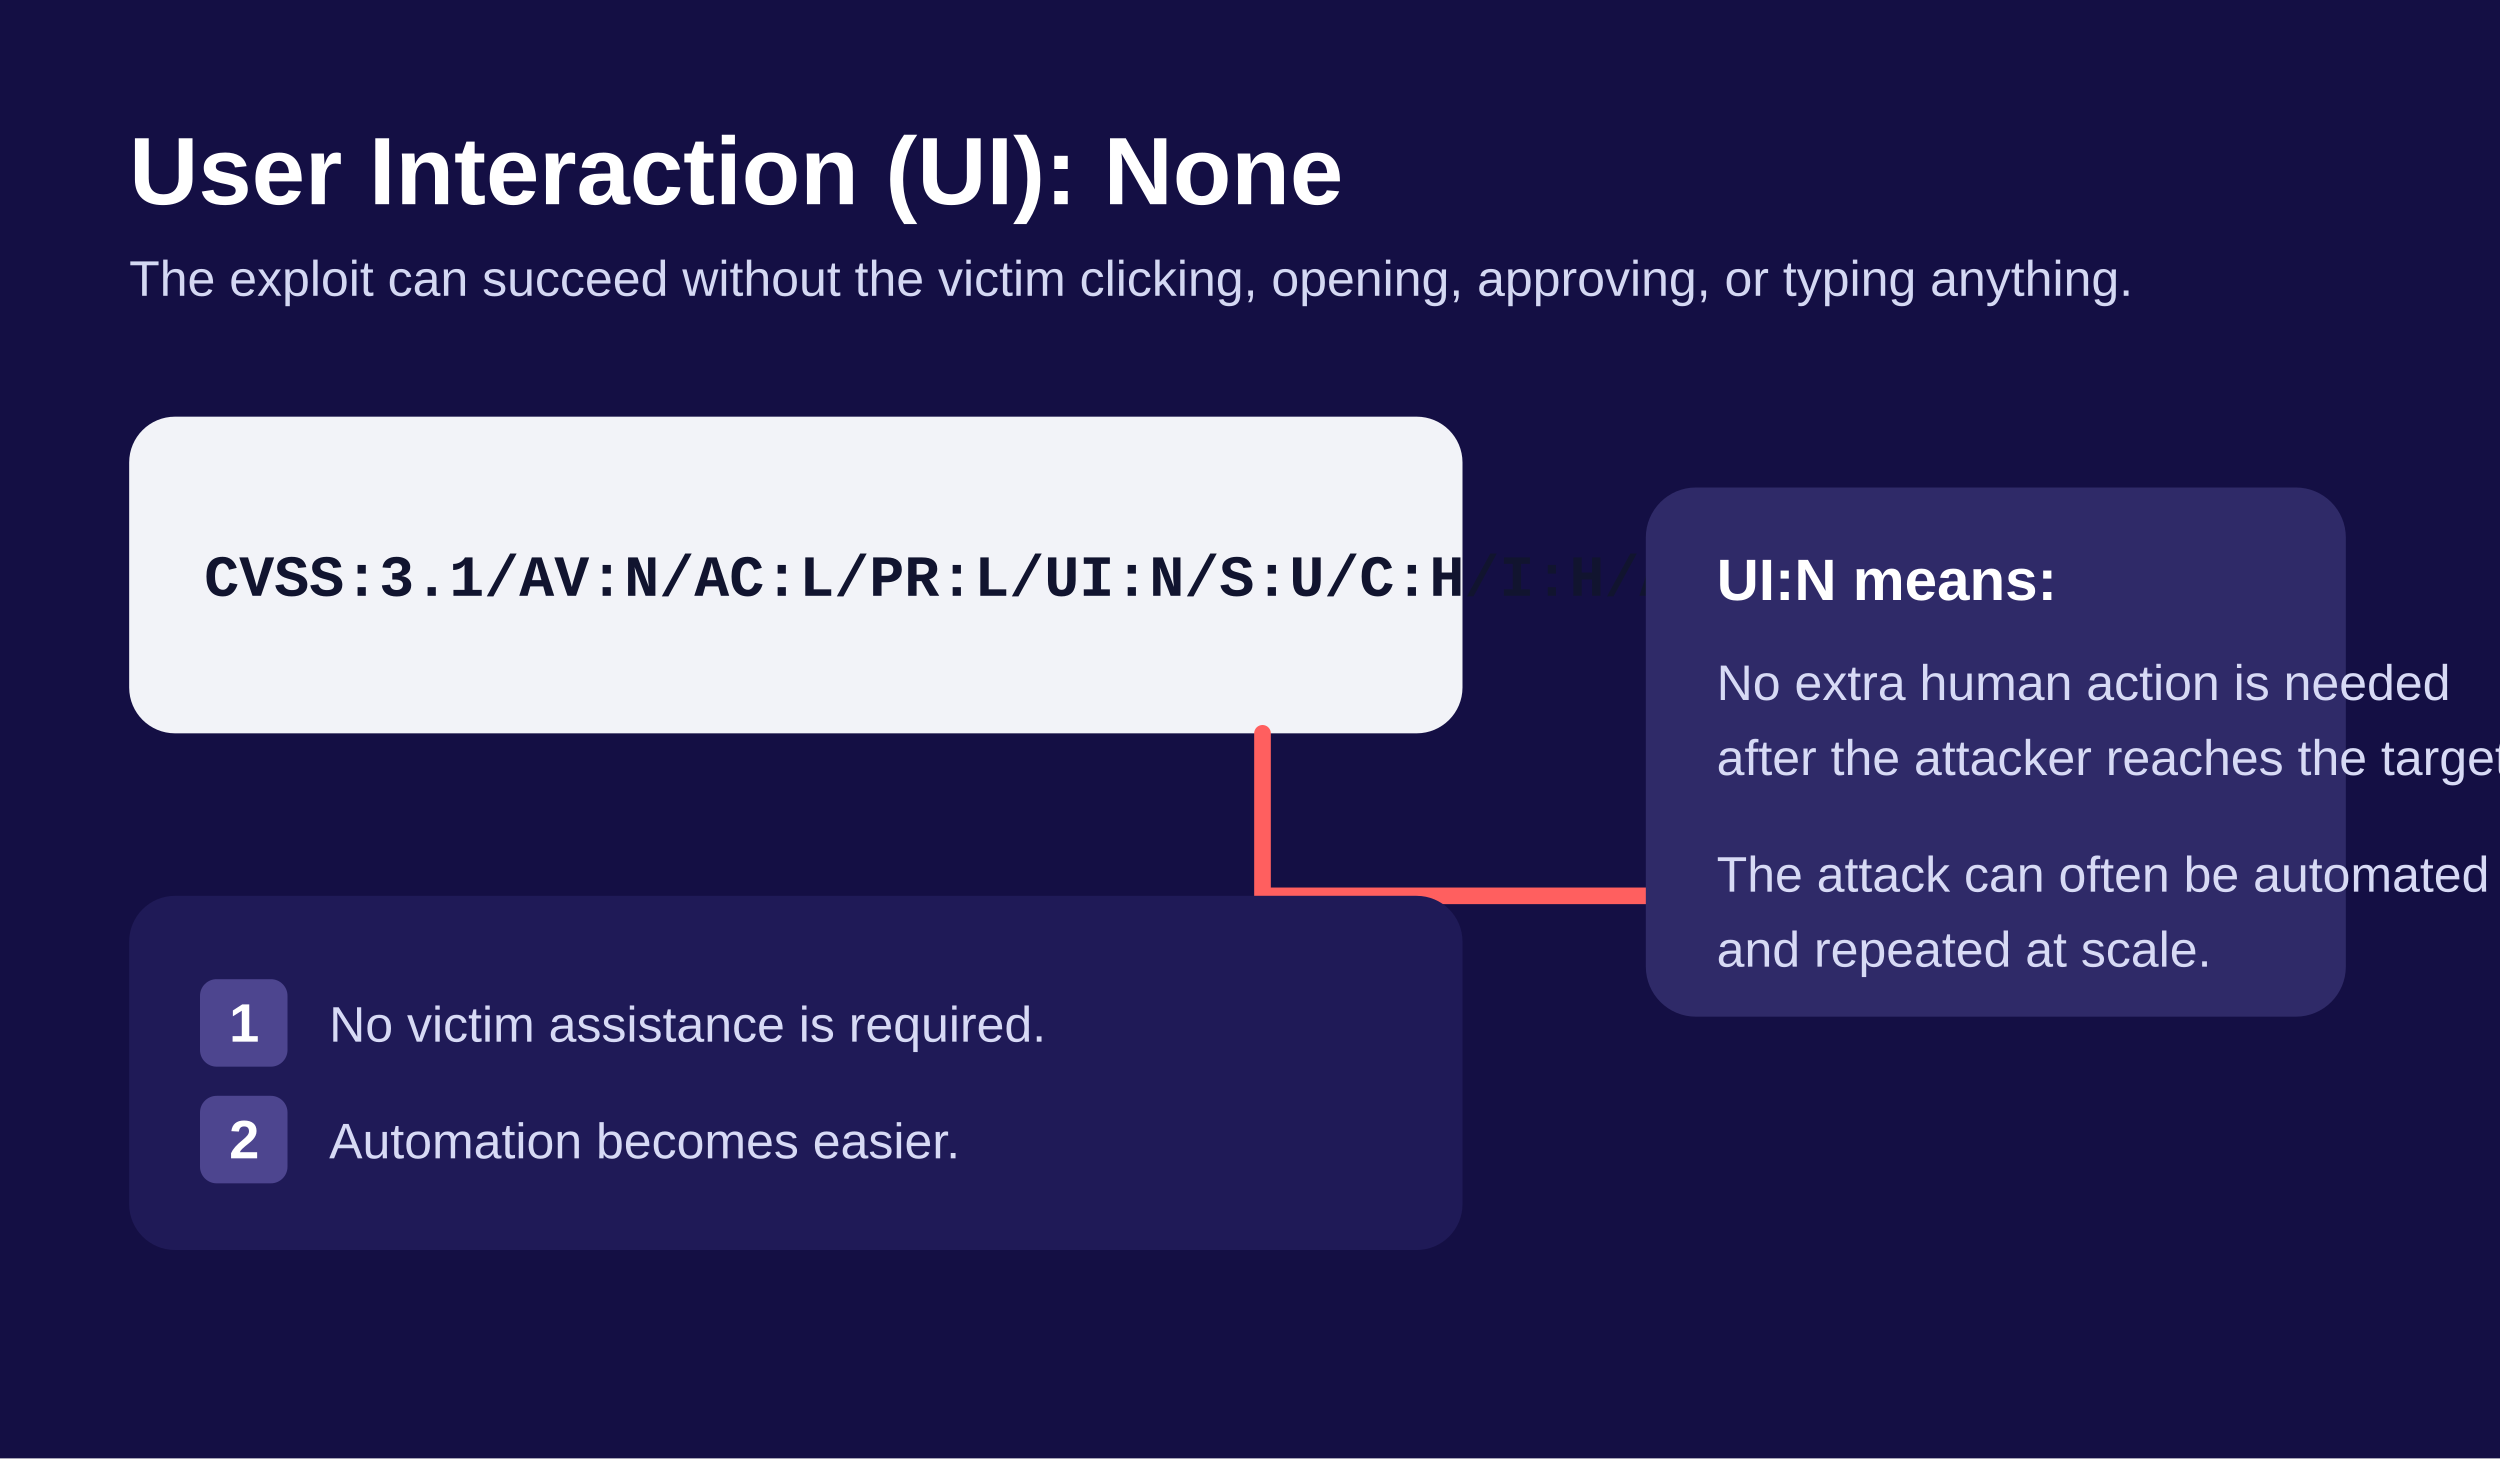
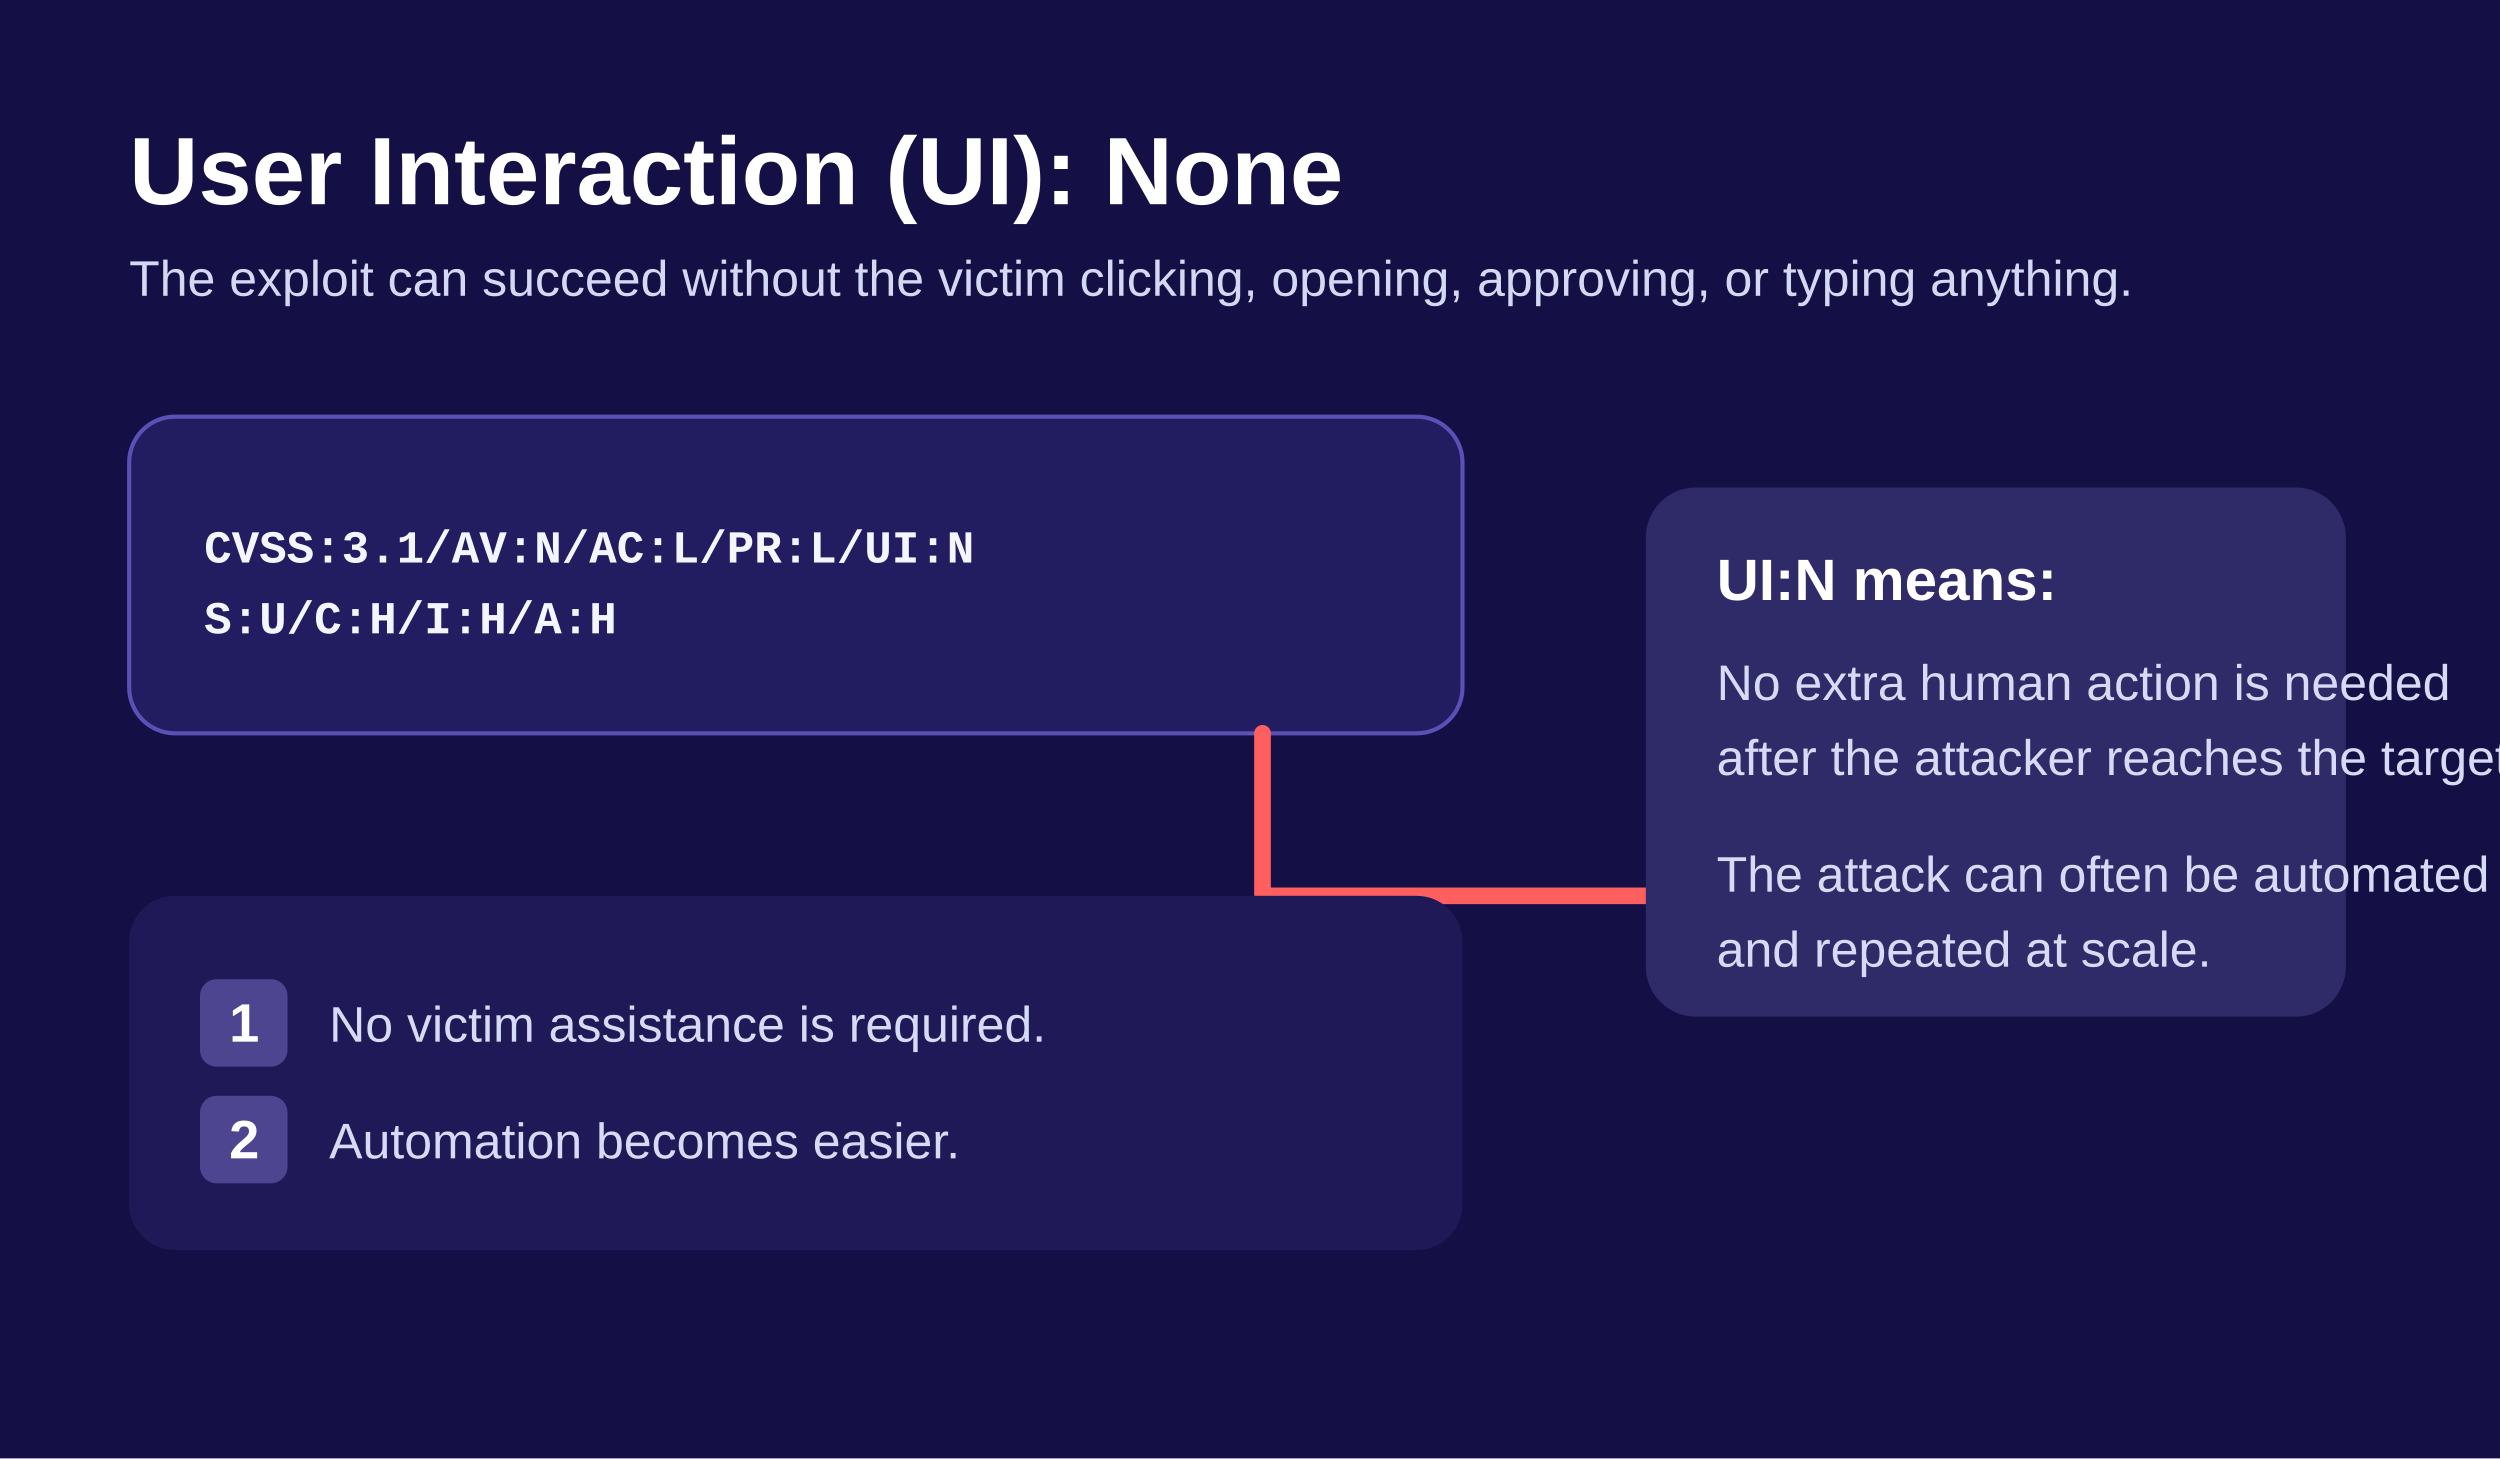
<svg xmlns="http://www.w3.org/2000/svg" width="1200" height="700" viewBox="0 0 1200 700" role="img" aria-labelledby="title desc">
  <defs>
    <style>
      .title { fill: #ffffff; font: 700 46px 'Segoe UI', Arial, sans-serif; }
      .subtitle { fill: #d4d8f3; font: 400 24px 'Segoe UI', Arial, sans-serif; }
      .panelTitle { fill: #ffffff; font: 700 28px 'Segoe UI', Arial, sans-serif; }
      .body { fill: #d7daf5; font: 400 24px 'Segoe UI', Arial, sans-serif; }
-       .code { fill: #11142f; font: 700 28px 'Consolas', 'Courier New', monospace; }
+       .code { fill: #f4f6ff; font: 700 22px 'Consolas', 'Courier New', monospace; }
      .num { fill: #ffffff; font: 700 26px 'Segoe UI', Arial, sans-serif; }
    </style>
  </defs>
  <rect width="1200" height="700" fill="#140f44" />
  <text x="62" y="98" class="title">User Interaction (UI): None</text>
  <text x="62" y="142" class="subtitle">The exploit can succeed without the victim clicking, opening, approving, or typing anything.</text>
-   <rect x="62" y="200" width="640" height="152" rx="22" fill="#f2f3f8" />
-   <text x="98" y="286" class="code">CVSS:3.1/AV:N/AC:L/PR:L/UI:N/S:U/C:H/I:H/A:H</text>
+   <rect x="62" y="200" width="640" height="152" rx="22" fill="#221d60" stroke="#5b50b5" stroke-width="2" />
+   <text x="98" y="270" class="code">CVSS:3.1/AV:N/AC:L/PR:L/UI:N</text>
+   <text x="98" y="304" class="code">S:U/C:H/I:H/A:H</text>
  <path d="M 606 352 L 606 430 L 846 430" fill="none" stroke="#ff5f5f" stroke-width="8" stroke-linecap="round" />
  <polygon points="846,430 812,412 812,448" fill="#ff5f5f" />
  <rect x="790" y="234" width="336" height="254" rx="24" fill="#2f2a68" />
  <text x="824" y="288" class="panelTitle">UI:N means:</text>
  <text x="824" y="336" class="body">No extra human action is needed</text>
  <text x="824" y="372" class="body">after the attacker reaches the target.</text>
  <text x="824" y="428" class="body">The attack can often be automated</text>
  <text x="824" y="464" class="body">and repeated at scale.</text>
  <rect x="62" y="430" width="640" height="170" rx="22" fill="#1f1a57" />
  <rect x="96" y="470" width="42" height="42" rx="8" fill="#4d458f" />
  <text x="110" y="500" class="num">1</text>
  <text x="158" y="500" class="body">No victim assistance is required.</text>
  <rect x="96" y="526" width="42" height="42" rx="8" fill="#4d458f" />
  <text x="110" y="556" class="num">2</text>
  <text x="158" y="556" class="body">Automation becomes easier.</text>
</svg>
